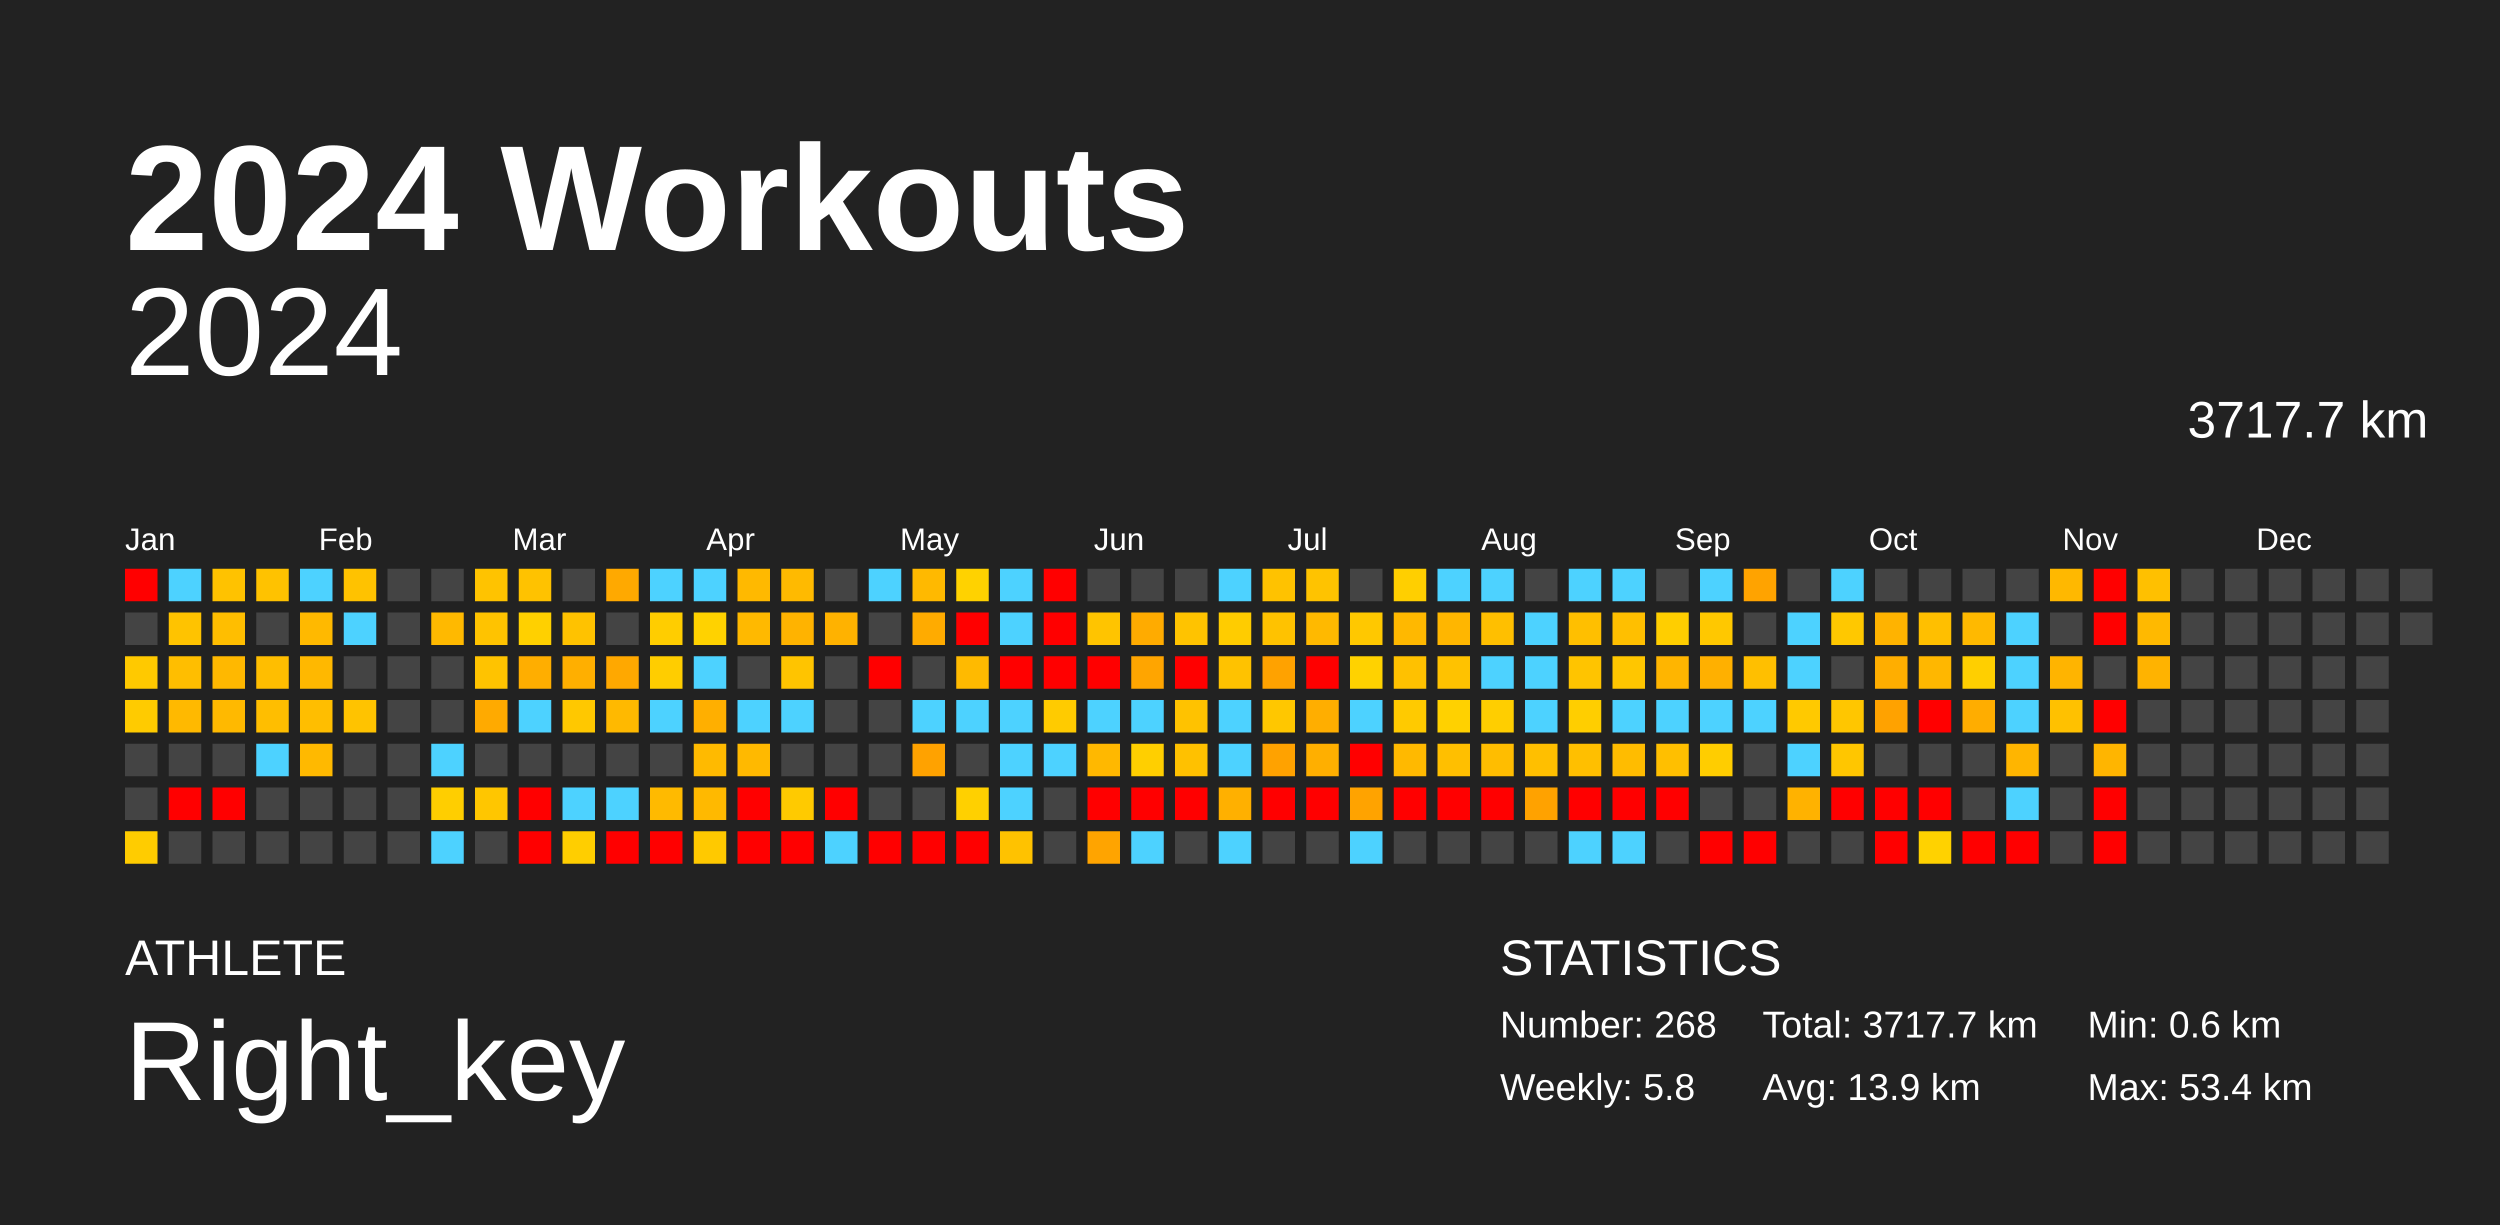
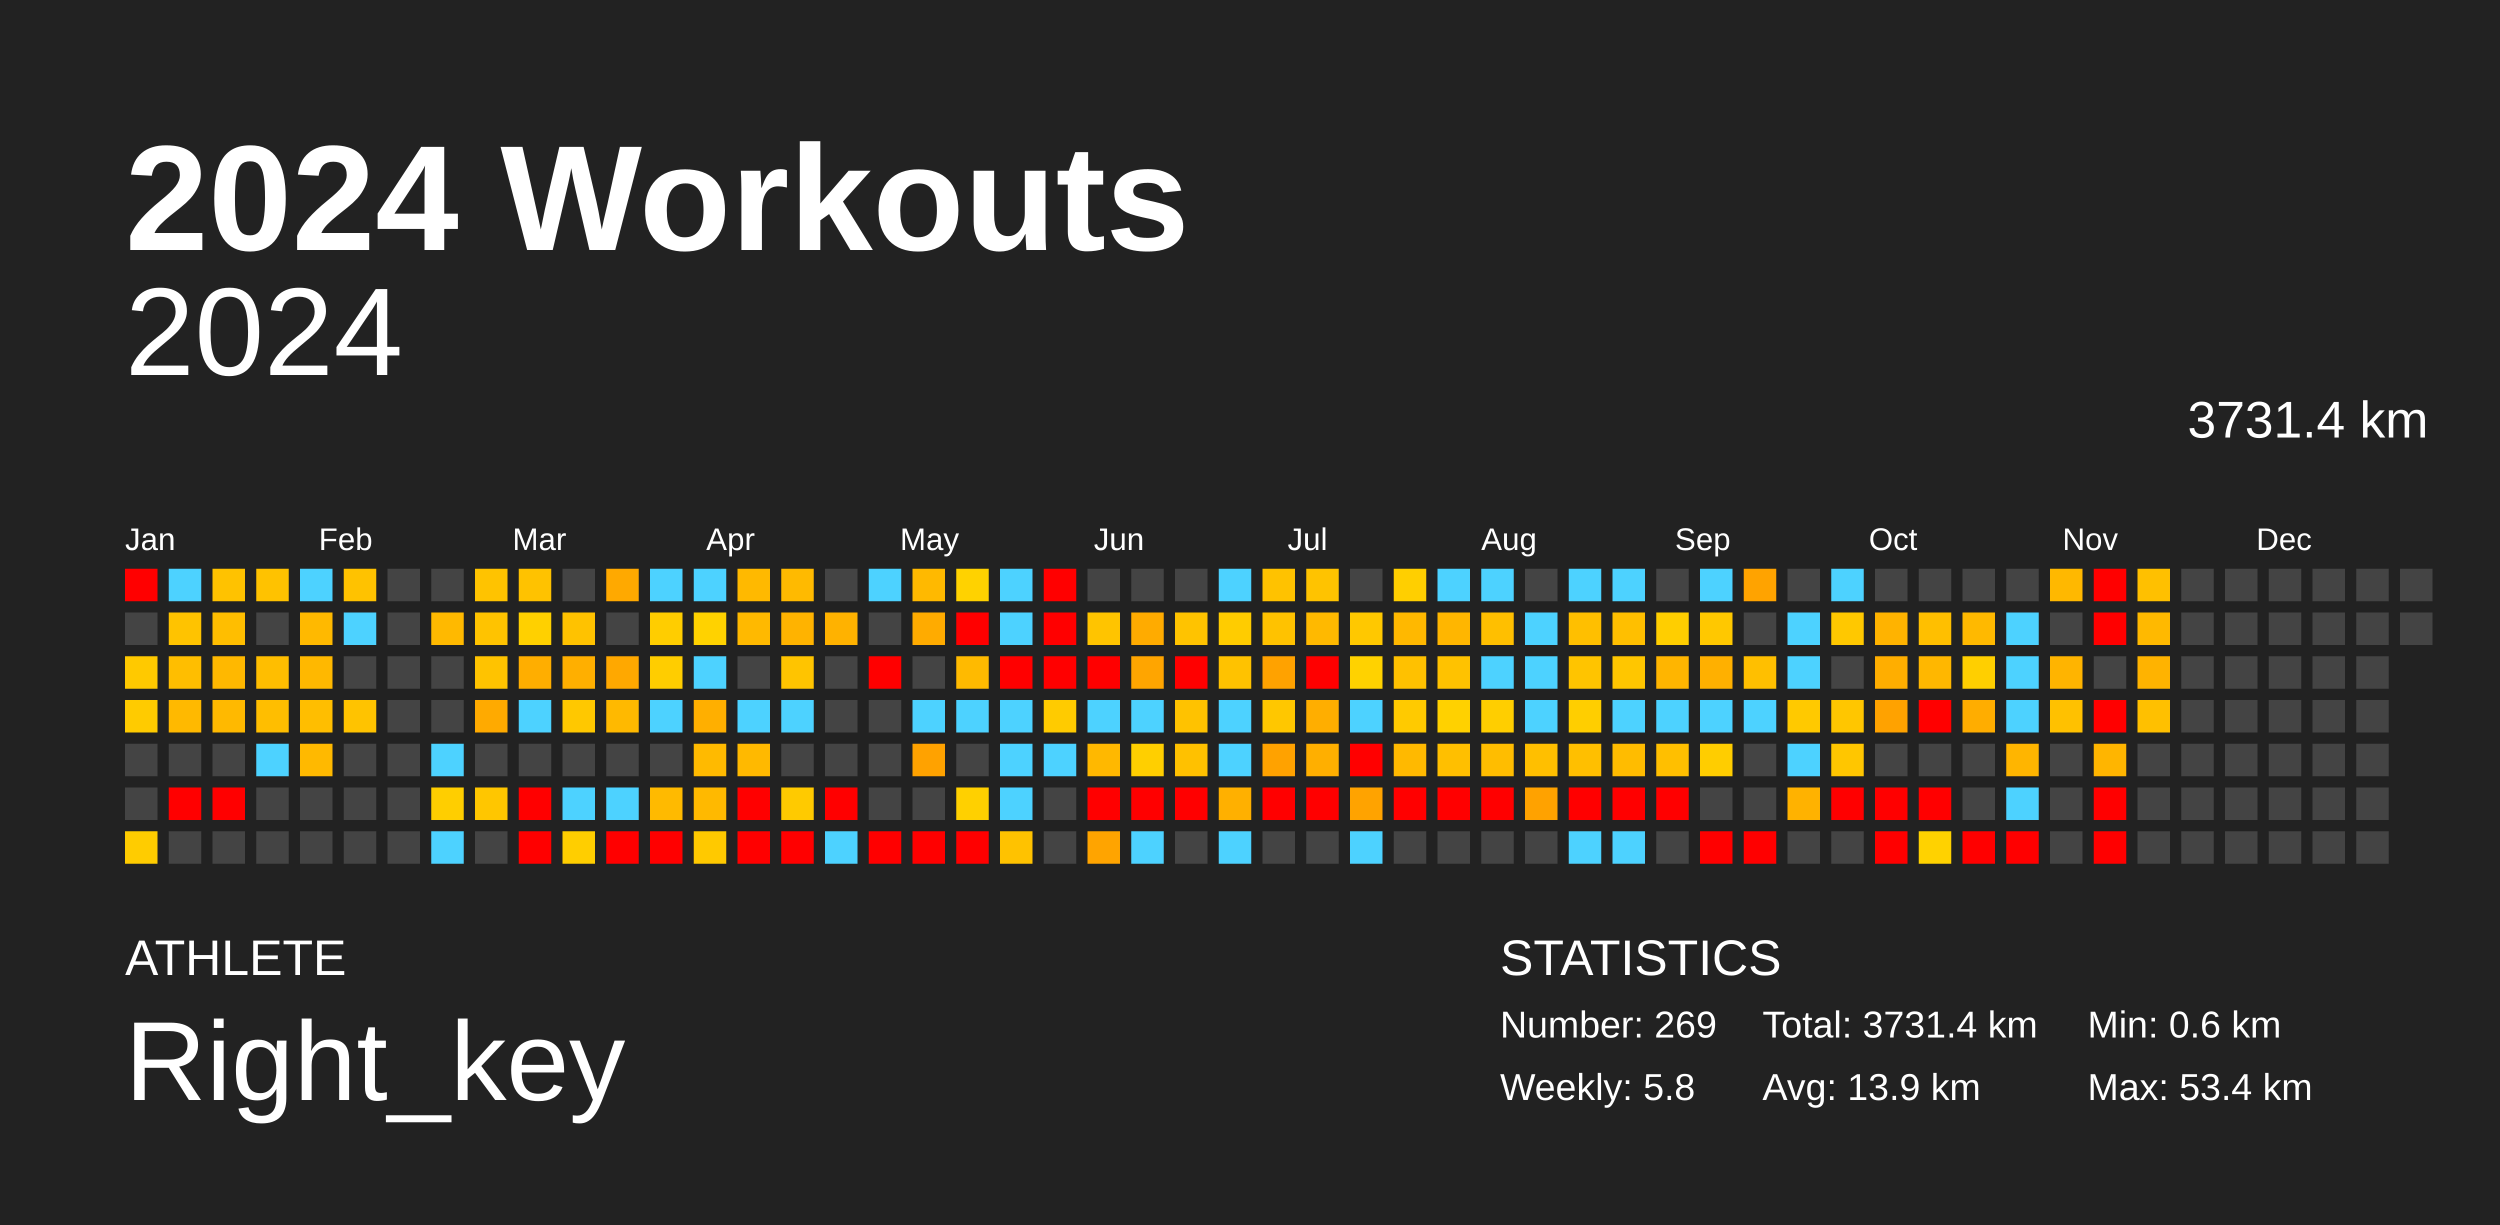
<svg xmlns="http://www.w3.org/2000/svg" baseProfile="full" height="98mm" version="1.1" viewBox="0,0,200,98" width="200mm">
  <defs />
  <rect fill="#222222" height="98" width="200" x="0" y="0" />
  <text fill="#FFFFFF" style="font-size:12px; font-family:Arial; font-weight:bold;" x="10" y="20">2024 Workouts</text>
  <text fill="#FFFFFF" style="font-size:4px; font-family:Arial" x="10" y="78">ATHLETE</text>
  <text fill="#FFFFFF" style="font-size:9px; font-family:Arial" x="10" y="88">Right_key</text>
  <text fill="#FFFFFF" style="font-size:4px; font-family:Arial" x="120" y="78">STATISTICS</text>
-   <text fill="#FFFFFF" style="font-size:3px; font-family:Arial" x="120" y="83">Number: 268</text>
+   <text fill="#FFFFFF" style="font-size:3px; font-family:Arial" x="120" y="83">Number: 269</text>
  <text fill="#FFFFFF" style="font-size:3px; font-family:Arial" x="120" y="88">Weekly: 5.8</text>
-   <text fill="#FFFFFF" style="font-size:3px; font-family:Arial" x="141" y="83">Total: 3717.7 km</text>
+   <text fill="#FFFFFF" style="font-size:3px; font-family:Arial" x="141" y="83">Total: 3731.4 km</text>
  <text fill="#FFFFFF" style="font-size:3px; font-family:Arial" x="141" y="88">Avg: 13.9 km</text>
  <text fill="#FFFFFF" style="font-size:3px; font-family:Arial" x="167" y="83">Min: 0.6 km</text>
  <text fill="#FFFFFF" style="font-size:3px; font-family:Arial" x="167" y="88">Max: 53.4 km</text>
  <text alignment-baseline="hanging" fill="#FFFFFF" style="font-size:10.0px; font-family:Arial;" x="10" y="30">2024</text>
-   <text alignment-baseline="hanging" fill="#FFFFFF" style="font-size:4.125px; font-family:Arial;" x="175" y="35">3717.7 km</text>
+   <text alignment-baseline="hanging" fill="#FFFFFF" style="font-size:4.125px; font-family:Arial;" x="175" y="35">3731.4 km</text>
  <text fill="#FFFFFF" style="font-size:2.5px; font-family:Arial" x="10.0" y="44">Jan</text>
  <text fill="#FFFFFF" style="font-size:2.5px; font-family:Arial" x="25.5" y="44">Feb</text>
  <text fill="#FFFFFF" style="font-size:2.5px; font-family:Arial" x="41.0" y="44">Mar</text>
  <text fill="#FFFFFF" style="font-size:2.5px; font-family:Arial" x="56.5" y="44">Apr</text>
  <text fill="#FFFFFF" style="font-size:2.5px; font-family:Arial" x="72.0" y="44">May</text>
  <text fill="#FFFFFF" style="font-size:2.5px; font-family:Arial" x="87.5" y="44">Jun</text>
  <text fill="#FFFFFF" style="font-size:2.5px; font-family:Arial" x="103.0" y="44">Jul</text>
  <text fill="#FFFFFF" style="font-size:2.5px; font-family:Arial" x="118.5" y="44">Aug</text>
  <text fill="#FFFFFF" style="font-size:2.5px; font-family:Arial" x="134.0" y="44">Sep</text>
  <text fill="#FFFFFF" style="font-size:2.5px; font-family:Arial" x="149.5" y="44">Oct</text>
  <text fill="#FFFFFF" style="font-size:2.5px; font-family:Arial" x="165.0" y="44">Nov</text>
  <text fill="#FFFFFF" style="font-size:2.5px; font-family:Arial" x="180.5" y="44">Dec</text>
  <rect fill="red" height="2.6" width="2.6" x="10.0" y="45.5" />
  <rect fill="#444444" height="2.6" width="2.6" x="10.0" y="49.0" />
  <rect fill="#ffc900" height="2.6" width="2.6" x="10.0" y="52.5" />
  <rect fill="#ffcb00" height="2.6" width="2.6" x="10.0" y="56.0" />
  <rect fill="#444444" height="2.6" width="2.6" x="10.0" y="59.5" />
  <rect fill="#444444" height="2.6" width="2.6" x="10.0" y="63.0" />
  <rect fill="#ffcc00" height="2.6" width="2.6" x="10.0" y="66.5" />
  <rect fill="#4dd2ff" height="2.6" width="2.6" x="13.5" y="45.5" />
  <rect fill="#ffc300" height="2.6" width="2.6" x="13.5" y="49.0" />
  <rect fill="#ffbe00" height="2.6" width="2.6" x="13.5" y="52.5" />
  <rect fill="#ffb900" height="2.6" width="2.6" x="13.5" y="56.0" />
  <rect fill="#444444" height="2.6" width="2.6" x="13.5" y="59.5" />
  <rect fill="red" height="2.6" width="2.6" x="13.5" y="63.0" />
  <rect fill="#444444" height="2.6" width="2.6" x="13.5" y="66.5" />
  <rect fill="#ffc200" height="2.6" width="2.6" x="17.0" y="45.5" />
  <rect fill="#ffbe00" height="2.6" width="2.6" x="17.0" y="49.0" />
  <rect fill="#ffb800" height="2.6" width="2.6" x="17.0" y="52.5" />
  <rect fill="#ffb900" height="2.6" width="2.6" x="17.0" y="56.0" />
  <rect fill="#444444" height="2.6" width="2.6" x="17.0" y="59.5" />
  <rect fill="red" height="2.6" width="2.6" x="17.0" y="63.0" />
  <rect fill="#444444" height="2.6" width="2.6" x="17.0" y="66.5" />
  <rect fill="#ffc200" height="2.6" width="2.6" x="20.5" y="45.5" />
  <rect fill="#444444" height="2.6" width="2.6" x="20.5" y="49.0" />
  <rect fill="#ffbe00" height="2.6" width="2.6" x="20.5" y="52.5" />
  <rect fill="#ffbe00" height="2.6" width="2.6" x="20.5" y="56.0" />
  <rect fill="#4dd2ff" height="2.6" width="2.6" x="20.5" y="59.5" />
  <rect fill="#444444" height="2.6" width="2.6" x="20.5" y="63.0" />
  <rect fill="#444444" height="2.6" width="2.6" x="20.5" y="66.5" />
  <rect fill="#4dd2ff" height="2.6" width="2.6" x="24.0" y="45.5" />
  <rect fill="#ffb900" height="2.6" width="2.6" x="24.0" y="49.0" />
  <rect fill="#ffb800" height="2.6" width="2.6" x="24.0" y="52.5" />
  <rect fill="#ffbe00" height="2.6" width="2.6" x="24.0" y="56.0" />
  <rect fill="#ffb900" height="2.6" width="2.6" x="24.0" y="59.5" />
  <rect fill="#444444" height="2.6" width="2.6" x="24.0" y="63.0" />
  <rect fill="#444444" height="2.6" width="2.6" x="24.0" y="66.5" />
  <rect fill="#ffc200" height="2.6" width="2.6" x="27.5" y="45.5" />
  <rect fill="#4dd2ff" height="2.6" width="2.6" x="27.5" y="49.0" />
  <rect fill="#444444" height="2.6" width="2.6" x="27.5" y="52.5" />
  <rect fill="#ffc300" height="2.6" width="2.6" x="27.5" y="56.0" />
  <rect fill="#444444" height="2.6" width="2.6" x="27.5" y="59.5" />
  <rect fill="#444444" height="2.6" width="2.6" x="27.5" y="63.0" />
  <rect fill="#444444" height="2.6" width="2.6" x="27.5" y="66.5" />
  <rect fill="#444444" height="2.6" width="2.6" x="31.0" y="45.5" />
  <rect fill="#444444" height="2.6" width="2.6" x="31.0" y="49.0" />
  <rect fill="#444444" height="2.6" width="2.6" x="31.0" y="52.5" />
  <rect fill="#444444" height="2.6" width="2.6" x="31.0" y="56.0" />
  <rect fill="#444444" height="2.6" width="2.6" x="31.0" y="59.5" />
  <rect fill="#444444" height="2.6" width="2.6" x="31.0" y="63.0" />
  <rect fill="#444444" height="2.6" width="2.6" x="31.0" y="66.5" />
  <rect fill="#444444" height="2.6" width="2.6" x="34.5" y="45.5" />
  <rect fill="#ffb900" height="2.6" width="2.6" x="34.5" y="49.0" />
  <rect fill="#444444" height="2.6" width="2.6" x="34.5" y="52.5" />
  <rect fill="#444444" height="2.6" width="2.6" x="34.5" y="56.0" />
  <rect fill="#4dd2ff" height="2.6" width="2.6" x="34.5" y="59.5" />
  <rect fill="#ffce00" height="2.6" width="2.6" x="34.5" y="63.0" />
  <rect fill="#4dd2ff" height="2.6" width="2.6" x="34.5" y="66.5" />
  <rect fill="#ffc300" height="2.6" width="2.6" x="38.0" y="45.5" />
  <rect fill="#ffc300" height="2.6" width="2.6" x="38.0" y="49.0" />
  <rect fill="#ffc300" height="2.6" width="2.6" x="38.0" y="52.5" />
  <rect fill="#ffaa00" height="2.6" width="2.6" x="38.0" y="56.0" />
  <rect fill="#444444" height="2.6" width="2.6" x="38.0" y="59.5" />
  <rect fill="#ffc600" height="2.6" width="2.6" x="38.0" y="63.0" />
  <rect fill="#444444" height="2.6" width="2.6" x="38.0" y="66.5" />
  <rect fill="#ffc200" height="2.6" width="2.6" x="41.5" y="45.5" />
  <rect fill="#ffd000" height="2.6" width="2.6" x="41.5" y="49.0" />
  <rect fill="#ffae00" height="2.6" width="2.6" x="41.5" y="52.5" />
  <rect fill="#4dd2ff" height="2.6" width="2.6" x="41.5" y="56.0" />
  <rect fill="#444444" height="2.6" width="2.6" x="41.5" y="59.5" />
  <rect fill="red" height="2.6" width="2.6" x="41.5" y="63.0" />
  <rect fill="red" height="2.6" width="2.6" x="41.5" y="66.5" />
  <rect fill="#444444" height="2.6" width="2.6" x="45.0" y="45.5" />
  <rect fill="#ffc200" height="2.6" width="2.6" x="45.0" y="49.0" />
  <rect fill="#ffaf00" height="2.6" width="2.6" x="45.0" y="52.5" />
  <rect fill="#ffc800" height="2.6" width="2.6" x="45.0" y="56.0" />
  <rect fill="#444444" height="2.6" width="2.6" x="45.0" y="59.5" />
  <rect fill="#4dd2ff" height="2.6" width="2.6" x="45.0" y="63.0" />
  <rect fill="#ffce00" height="2.6" width="2.6" x="45.0" y="66.5" />
  <rect fill="#ffa900" height="2.6" width="2.6" x="48.5" y="45.5" />
  <rect fill="#444444" height="2.6" width="2.6" x="48.5" y="49.0" />
  <rect fill="#ffa800" height="2.6" width="2.6" x="48.5" y="52.5" />
  <rect fill="#ffb900" height="2.6" width="2.6" x="48.5" y="56.0" />
  <rect fill="#444444" height="2.6" width="2.6" x="48.5" y="59.5" />
  <rect fill="#4dd2ff" height="2.6" width="2.6" x="48.5" y="63.0" />
  <rect fill="red" height="2.6" width="2.6" x="48.5" y="66.5" />
  <rect fill="#4dd2ff" height="2.6" width="2.6" x="52.0" y="45.5" />
  <rect fill="#ffcd00" height="2.6" width="2.6" x="52.0" y="49.0" />
  <rect fill="#ffcd00" height="2.6" width="2.6" x="52.0" y="52.5" />
  <rect fill="#4dd2ff" height="2.6" width="2.6" x="52.0" y="56.0" />
  <rect fill="#444444" height="2.6" width="2.6" x="52.0" y="59.5" />
  <rect fill="#ffba00" height="2.6" width="2.6" x="52.0" y="63.0" />
  <rect fill="red" height="2.6" width="2.6" x="52.0" y="66.5" />
  <rect fill="#4dd2ff" height="2.6" width="2.6" x="55.5" y="45.5" />
  <rect fill="#ffd200" height="2.6" width="2.6" x="55.5" y="49.0" />
  <rect fill="#4dd2ff" height="2.6" width="2.6" x="55.5" y="52.5" />
  <rect fill="#ffaf00" height="2.6" width="2.6" x="55.5" y="56.0" />
  <rect fill="#ffba00" height="2.6" width="2.6" x="55.5" y="59.5" />
  <rect fill="#ffb900" height="2.6" width="2.6" x="55.5" y="63.0" />
  <rect fill="#ffc900" height="2.6" width="2.6" x="55.5" y="66.5" />
  <rect fill="#ffb900" height="2.6" width="2.6" x="59.0" y="45.5" />
  <rect fill="#ffb900" height="2.6" width="2.6" x="59.0" y="49.0" />
  <rect fill="#444444" height="2.6" width="2.6" x="59.0" y="52.5" />
  <rect fill="#4dd2ff" height="2.6" width="2.6" x="59.0" y="56.0" />
  <rect fill="#ffb900" height="2.6" width="2.6" x="59.0" y="59.5" />
  <rect fill="red" height="2.6" width="2.6" x="59.0" y="63.0" />
  <rect fill="red" height="2.6" width="2.6" x="59.0" y="66.5" />
  <rect fill="#ffba00" height="2.6" width="2.6" x="62.5" y="45.5" />
  <rect fill="#ffb300" height="2.6" width="2.6" x="62.5" y="49.0" />
  <rect fill="#ffc400" height="2.6" width="2.6" x="62.5" y="52.5" />
  <rect fill="#4dd2ff" height="2.6" width="2.6" x="62.5" y="56.0" />
  <rect fill="#444444" height="2.6" width="2.6" x="62.5" y="59.5" />
  <rect fill="#ffca00" height="2.6" width="2.6" x="62.5" y="63.0" />
  <rect fill="red" height="2.6" width="2.6" x="62.5" y="66.5" />
  <rect fill="#444444" height="2.6" width="2.6" x="66.0" y="45.5" />
  <rect fill="#ffb200" height="2.6" width="2.6" x="66.0" y="49.0" />
  <rect fill="#444444" height="2.6" width="2.6" x="66.0" y="52.5" />
  <rect fill="#444444" height="2.6" width="2.6" x="66.0" y="56.0" />
  <rect fill="#444444" height="2.6" width="2.6" x="66.0" y="59.5" />
  <rect fill="red" height="2.6" width="2.6" x="66.0" y="63.0" />
  <rect fill="#4dd2ff" height="2.6" width="2.6" x="66.0" y="66.5" />
  <rect fill="#4dd2ff" height="2.6" width="2.6" x="69.5" y="45.5" />
  <rect fill="#444444" height="2.6" width="2.6" x="69.5" y="49.0" />
  <rect fill="red" height="2.6" width="2.6" x="69.5" y="52.5" />
  <rect fill="#444444" height="2.6" width="2.6" x="69.5" y="56.0" />
  <rect fill="#444444" height="2.6" width="2.6" x="69.5" y="59.5" />
  <rect fill="#444444" height="2.6" width="2.6" x="69.5" y="63.0" />
  <rect fill="red" height="2.6" width="2.6" x="69.5" y="66.5" />
  <rect fill="#ffb900" height="2.6" width="2.6" x="73.0" y="45.5" />
  <rect fill="#ffab00" height="2.6" width="2.6" x="73.0" y="49.0" />
  <rect fill="#444444" height="2.6" width="2.6" x="73.0" y="52.5" />
  <rect fill="#4dd2ff" height="2.6" width="2.6" x="73.0" y="56.0" />
  <rect fill="#ffa200" height="2.6" width="2.6" x="73.0" y="59.5" />
  <rect fill="#444444" height="2.6" width="2.6" x="73.0" y="63.0" />
  <rect fill="red" height="2.6" width="2.6" x="73.0" y="66.5" />
  <rect fill="#ffd200" height="2.6" width="2.6" x="76.5" y="45.5" />
  <rect fill="red" height="2.6" width="2.6" x="76.5" y="49.0" />
  <rect fill="#ffba00" height="2.6" width="2.6" x="76.5" y="52.5" />
  <rect fill="#4dd2ff" height="2.6" width="2.6" x="76.5" y="56.0" />
  <rect fill="#444444" height="2.6" width="2.6" x="76.5" y="59.5" />
  <rect fill="#ffd000" height="2.6" width="2.6" x="76.5" y="63.0" />
  <rect fill="red" height="2.6" width="2.6" x="76.5" y="66.5" />
  <rect fill="#4dd2ff" height="2.6" width="2.6" x="80.0" y="45.5" />
  <rect fill="#4dd2ff" height="2.6" width="2.6" x="80.0" y="49.0" />
  <rect fill="red" height="2.6" width="2.6" x="80.0" y="52.5" />
  <rect fill="#4dd2ff" height="2.6" width="2.6" x="80.0" y="56.0" />
  <rect fill="#4dd2ff" height="2.6" width="2.6" x="80.0" y="59.5" />
  <rect fill="#4dd2ff" height="2.6" width="2.6" x="80.0" y="63.0" />
  <rect fill="#ffc200" height="2.6" width="2.6" x="80.0" y="66.5" />
  <rect fill="red" height="2.6" width="2.6" x="83.5" y="45.5" />
  <rect fill="red" height="2.6" width="2.6" x="83.5" y="49.0" />
  <rect fill="red" height="2.6" width="2.6" x="83.5" y="52.5" />
  <rect fill="#ffcb00" height="2.6" width="2.6" x="83.5" y="56.0" />
  <rect fill="#4dd2ff" height="2.6" width="2.6" x="83.5" y="59.5" />
  <rect fill="#444444" height="2.6" width="2.6" x="83.5" y="63.0" />
  <rect fill="#444444" height="2.6" width="2.6" x="83.5" y="66.5" />
  <rect fill="#444444" height="2.6" width="2.6" x="87.0" y="45.5" />
  <rect fill="#ffc400" height="2.6" width="2.6" x="87.0" y="49.0" />
  <rect fill="red" height="2.6" width="2.6" x="87.0" y="52.5" />
  <rect fill="#4dd2ff" height="2.6" width="2.6" x="87.0" y="56.0" />
  <rect fill="#ffb800" height="2.6" width="2.6" x="87.0" y="59.5" />
  <rect fill="red" height="2.6" width="2.6" x="87.0" y="63.0" />
  <rect fill="#ffa400" height="2.6" width="2.6" x="87.0" y="66.5" />
  <rect fill="#444444" height="2.6" width="2.6" x="90.5" y="45.5" />
  <rect fill="#ffab00" height="2.6" width="2.6" x="90.5" y="49.0" />
  <rect fill="#ffa500" height="2.6" width="2.6" x="90.5" y="52.5" />
  <rect fill="#4dd2ff" height="2.6" width="2.6" x="90.5" y="56.0" />
  <rect fill="#ffcf00" height="2.6" width="2.6" x="90.5" y="59.5" />
  <rect fill="red" height="2.6" width="2.6" x="90.5" y="63.0" />
  <rect fill="#4dd2ff" height="2.6" width="2.6" x="90.5" y="66.5" />
  <rect fill="#444444" height="2.6" width="2.6" x="94.0" y="45.5" />
  <rect fill="#ffc300" height="2.6" width="2.6" x="94.0" y="49.0" />
  <rect fill="red" height="2.6" width="2.6" x="94.0" y="52.5" />
  <rect fill="#ffc200" height="2.6" width="2.6" x="94.0" y="56.0" />
  <rect fill="#ffc100" height="2.6" width="2.6" x="94.0" y="59.5" />
  <rect fill="red" height="2.6" width="2.6" x="94.0" y="63.0" />
  <rect fill="#444444" height="2.6" width="2.6" x="94.0" y="66.5" />
  <rect fill="#4dd2ff" height="2.6" width="2.6" x="97.5" y="45.5" />
  <rect fill="#ffcc00" height="2.6" width="2.6" x="97.5" y="49.0" />
  <rect fill="#ffc200" height="2.6" width="2.6" x="97.5" y="52.5" />
  <rect fill="#4dd2ff" height="2.6" width="2.6" x="97.5" y="56.0" />
  <rect fill="#4dd2ff" height="2.6" width="2.6" x="97.5" y="59.5" />
  <rect fill="#ffb000" height="2.6" width="2.6" x="97.5" y="63.0" />
  <rect fill="#4dd2ff" height="2.6" width="2.6" x="97.5" y="66.5" />
  <rect fill="#ffc200" height="2.6" width="2.6" x="101.0" y="45.5" />
  <rect fill="#ffc200" height="2.6" width="2.6" x="101.0" y="49.0" />
  <rect fill="#ffa200" height="2.6" width="2.6" x="101.0" y="52.5" />
  <rect fill="#ffc700" height="2.6" width="2.6" x="101.0" y="56.0" />
  <rect fill="#ffa200" height="2.6" width="2.6" x="101.0" y="59.5" />
  <rect fill="red" height="2.6" width="2.6" x="101.0" y="63.0" />
  <rect fill="#444444" height="2.6" width="2.6" x="101.0" y="66.5" />
  <rect fill="#ffc300" height="2.6" width="2.6" x="104.5" y="45.5" />
  <rect fill="#ffb900" height="2.6" width="2.6" x="104.5" y="49.0" />
  <rect fill="red" height="2.6" width="2.6" x="104.5" y="52.5" />
  <rect fill="#ffae00" height="2.6" width="2.6" x="104.5" y="56.0" />
  <rect fill="#ffaf00" height="2.6" width="2.6" x="104.5" y="59.5" />
  <rect fill="red" height="2.6" width="2.6" x="104.5" y="63.0" />
  <rect fill="#444444" height="2.6" width="2.6" x="104.5" y="66.5" />
  <rect fill="#444444" height="2.6" width="2.6" x="108.0" y="45.5" />
  <rect fill="#ffc800" height="2.6" width="2.6" x="108.0" y="49.0" />
  <rect fill="#ffd200" height="2.6" width="2.6" x="108.0" y="52.5" />
  <rect fill="#4dd2ff" height="2.6" width="2.6" x="108.0" y="56.0" />
  <rect fill="red" height="2.6" width="2.6" x="108.0" y="59.5" />
  <rect fill="#ffa300" height="2.6" width="2.6" x="108.0" y="63.0" />
  <rect fill="#4dd2ff" height="2.6" width="2.6" x="108.0" y="66.5" />
  <rect fill="#ffcf00" height="2.6" width="2.6" x="111.5" y="45.5" />
  <rect fill="#ffb800" height="2.6" width="2.6" x="111.5" y="49.0" />
  <rect fill="#ffc100" height="2.6" width="2.6" x="111.5" y="52.5" />
  <rect fill="#ffca00" height="2.6" width="2.6" x="111.5" y="56.0" />
  <rect fill="#ffb900" height="2.6" width="2.6" x="111.5" y="59.5" />
  <rect fill="red" height="2.6" width="2.6" x="111.5" y="63.0" />
  <rect fill="#444444" height="2.6" width="2.6" x="111.5" y="66.5" />
  <rect fill="#4dd2ff" height="2.6" width="2.6" x="115.0" y="45.5" />
  <rect fill="#ffb600" height="2.6" width="2.6" x="115.0" y="49.0" />
  <rect fill="#ffc200" height="2.6" width="2.6" x="115.0" y="52.5" />
  <rect fill="#ffd100" height="2.6" width="2.6" x="115.0" y="56.0" />
  <rect fill="#ffbf00" height="2.6" width="2.6" x="115.0" y="59.5" />
  <rect fill="red" height="2.6" width="2.6" x="115.0" y="63.0" />
  <rect fill="#444444" height="2.6" width="2.6" x="115.0" y="66.5" />
  <rect fill="#4dd2ff" height="2.6" width="2.6" x="118.5" y="45.5" />
  <rect fill="#ffbf00" height="2.6" width="2.6" x="118.5" y="49.0" />
  <rect fill="#4dd2ff" height="2.6" width="2.6" x="118.5" y="52.5" />
  <rect fill="#ffce00" height="2.6" width="2.6" x="118.5" y="56.0" />
  <rect fill="#ffbd00" height="2.6" width="2.6" x="118.5" y="59.5" />
  <rect fill="red" height="2.6" width="2.6" x="118.5" y="63.0" />
  <rect fill="#444444" height="2.6" width="2.6" x="118.5" y="66.5" />
  <rect fill="#444444" height="2.6" width="2.6" x="122.0" y="45.5" />
  <rect fill="#4dd2ff" height="2.6" width="2.6" x="122.0" y="49.0" />
  <rect fill="#4dd2ff" height="2.6" width="2.6" x="122.0" y="52.5" />
  <rect fill="#4dd2ff" height="2.6" width="2.6" x="122.0" y="56.0" />
  <rect fill="#ffbf00" height="2.6" width="2.6" x="122.0" y="59.5" />
  <rect fill="#ffa200" height="2.6" width="2.6" x="122.0" y="63.0" />
  <rect fill="#444444" height="2.6" width="2.6" x="122.0" y="66.5" />
  <rect fill="#4dd2ff" height="2.6" width="2.6" x="125.5" y="45.5" />
  <rect fill="#ffbf00" height="2.6" width="2.6" x="125.5" y="49.0" />
  <rect fill="#ffc400" height="2.6" width="2.6" x="125.5" y="52.5" />
  <rect fill="#ffce00" height="2.6" width="2.6" x="125.5" y="56.0" />
  <rect fill="#ffbf00" height="2.6" width="2.6" x="125.5" y="59.5" />
  <rect fill="red" height="2.6" width="2.6" x="125.5" y="63.0" />
  <rect fill="#4dd2ff" height="2.6" width="2.6" x="125.5" y="66.5" />
  <rect fill="#4dd2ff" height="2.6" width="2.6" x="129.0" y="45.5" />
  <rect fill="#ffbf00" height="2.6" width="2.6" x="129.0" y="49.0" />
  <rect fill="#ffc600" height="2.6" width="2.6" x="129.0" y="52.5" />
  <rect fill="#4dd2ff" height="2.6" width="2.6" x="129.0" y="56.0" />
  <rect fill="#ffbc00" height="2.6" width="2.6" x="129.0" y="59.5" />
  <rect fill="red" height="2.6" width="2.6" x="129.0" y="63.0" />
  <rect fill="#4dd2ff" height="2.6" width="2.6" x="129.0" y="66.5" />
  <rect fill="#444444" height="2.6" width="2.6" x="132.5" y="45.5" />
  <rect fill="#ffce00" height="2.6" width="2.6" x="132.5" y="49.0" />
  <rect fill="#ffb500" height="2.6" width="2.6" x="132.5" y="52.5" />
  <rect fill="#4dd2ff" height="2.6" width="2.6" x="132.5" y="56.0" />
  <rect fill="#ffbf00" height="2.6" width="2.6" x="132.5" y="59.5" />
  <rect fill="red" height="2.6" width="2.6" x="132.5" y="63.0" />
  <rect fill="#444444" height="2.6" width="2.6" x="132.5" y="66.5" />
  <rect fill="#4dd2ff" height="2.6" width="2.6" x="136.0" y="45.5" />
  <rect fill="#ffc800" height="2.6" width="2.6" x="136.0" y="49.0" />
  <rect fill="#ffb000" height="2.6" width="2.6" x="136.0" y="52.5" />
  <rect fill="#4dd2ff" height="2.6" width="2.6" x="136.0" y="56.0" />
  <rect fill="#ffcd00" height="2.6" width="2.6" x="136.0" y="59.5" />
  <rect fill="#444444" height="2.6" width="2.6" x="136.0" y="63.0" />
  <rect fill="red" height="2.6" width="2.6" x="136.0" y="66.5" />
  <rect fill="#ffa300" height="2.6" width="2.6" x="139.5" y="45.5" />
  <rect fill="#444444" height="2.6" width="2.6" x="139.5" y="49.0" />
  <rect fill="#ffbf00" height="2.6" width="2.6" x="139.5" y="52.5" />
  <rect fill="#4dd2ff" height="2.6" width="2.6" x="139.5" y="56.0" />
  <rect fill="#444444" height="2.6" width="2.6" x="139.5" y="59.5" />
  <rect fill="#444444" height="2.6" width="2.6" x="139.5" y="63.0" />
  <rect fill="red" height="2.6" width="2.6" x="139.5" y="66.5" />
  <rect fill="#444444" height="2.6" width="2.6" x="143.0" y="45.5" />
  <rect fill="#4dd2ff" height="2.6" width="2.6" x="143.0" y="49.0" />
  <rect fill="#4dd2ff" height="2.6" width="2.6" x="143.0" y="52.5" />
  <rect fill="#ffc900" height="2.6" width="2.6" x="143.0" y="56.0" />
  <rect fill="#4dd2ff" height="2.6" width="2.6" x="143.0" y="59.5" />
  <rect fill="#ffb200" height="2.6" width="2.6" x="143.0" y="63.0" />
  <rect fill="#444444" height="2.6" width="2.6" x="143.0" y="66.5" />
  <rect fill="#4dd2ff" height="2.6" width="2.6" x="146.5" y="45.5" />
  <rect fill="#ffc800" height="2.6" width="2.6" x="146.5" y="49.0" />
  <rect fill="#444444" height="2.6" width="2.6" x="146.5" y="52.5" />
  <rect fill="#ffc600" height="2.6" width="2.6" x="146.5" y="56.0" />
  <rect fill="#ffc600" height="2.6" width="2.6" x="146.5" y="59.5" />
  <rect fill="red" height="2.6" width="2.6" x="146.5" y="63.0" />
  <rect fill="#444444" height="2.6" width="2.6" x="146.5" y="66.5" />
  <rect fill="#444444" height="2.6" width="2.6" x="150.0" y="45.5" />
  <rect fill="#ffb300" height="2.6" width="2.6" x="150.0" y="49.0" />
  <rect fill="#ffae00" height="2.6" width="2.6" x="150.0" y="52.5" />
  <rect fill="#ffa200" height="2.6" width="2.6" x="150.0" y="56.0" />
  <rect fill="#444444" height="2.6" width="2.6" x="150.0" y="59.5" />
  <rect fill="red" height="2.6" width="2.6" x="150.0" y="63.0" />
  <rect fill="red" height="2.6" width="2.6" x="150.0" y="66.5" />
  <rect fill="#444444" height="2.6" width="2.6" x="153.5" y="45.5" />
  <rect fill="#ffbf00" height="2.6" width="2.6" x="153.5" y="49.0" />
  <rect fill="#ffb700" height="2.6" width="2.6" x="153.5" y="52.5" />
  <rect fill="red" height="2.6" width="2.6" x="153.5" y="56.0" />
  <rect fill="#444444" height="2.6" width="2.6" x="153.5" y="59.5" />
  <rect fill="red" height="2.6" width="2.6" x="153.5" y="63.0" />
  <rect fill="#ffd200" height="2.6" width="2.6" x="153.5" y="66.5" />
  <rect fill="#444444" height="2.6" width="2.6" x="157.0" y="45.5" />
  <rect fill="#ffb900" height="2.6" width="2.6" x="157.0" y="49.0" />
  <rect fill="#ffcf00" height="2.6" width="2.6" x="157.0" y="52.5" />
  <rect fill="#ffad00" height="2.6" width="2.6" x="157.0" y="56.0" />
  <rect fill="#444444" height="2.6" width="2.6" x="157.0" y="59.5" />
  <rect fill="#444444" height="2.6" width="2.6" x="157.0" y="63.0" />
  <rect fill="red" height="2.6" width="2.6" x="157.0" y="66.5" />
  <rect fill="#444444" height="2.6" width="2.6" x="160.5" y="45.5" />
  <rect fill="#4dd2ff" height="2.6" width="2.6" x="160.5" y="49.0" />
  <rect fill="#4dd2ff" height="2.6" width="2.6" x="160.5" y="52.5" />
  <rect fill="#4dd2ff" height="2.6" width="2.6" x="160.5" y="56.0" />
  <rect fill="#ffb500" height="2.6" width="2.6" x="160.5" y="59.5" />
  <rect fill="#4dd2ff" height="2.6" width="2.6" x="160.5" y="63.0" />
  <rect fill="red" height="2.6" width="2.6" x="160.5" y="66.5" />
  <rect fill="#ffb800" height="2.6" width="2.6" x="164.0" y="45.5" />
  <rect fill="#444444" height="2.6" width="2.6" x="164.0" y="49.0" />
  <rect fill="#ffb400" height="2.6" width="2.6" x="164.0" y="52.5" />
  <rect fill="#ffc100" height="2.6" width="2.6" x="164.0" y="56.0" />
  <rect fill="#444444" height="2.6" width="2.6" x="164.0" y="59.5" />
  <rect fill="#444444" height="2.6" width="2.6" x="164.0" y="63.0" />
  <rect fill="#444444" height="2.6" width="2.6" x="164.0" y="66.5" />
  <rect fill="red" height="2.6" width="2.6" x="167.5" y="45.5" />
  <rect fill="red" height="2.6" width="2.6" x="167.5" y="49.0" />
  <rect fill="#444444" height="2.6" width="2.6" x="167.5" y="52.5" />
  <rect fill="red" height="2.6" width="2.6" x="167.5" y="56.0" />
  <rect fill="#ffb500" height="2.6" width="2.6" x="167.5" y="59.5" />
  <rect fill="red" height="2.6" width="2.6" x="167.5" y="63.0" />
  <rect fill="red" height="2.6" width="2.6" x="167.5" y="66.5" />
  <rect fill="#ffc000" height="2.6" width="2.6" x="171.0" y="45.5" />
  <rect fill="#ffb900" height="2.6" width="2.6" x="171.0" y="49.0" />
  <rect fill="#ffb300" height="2.6" width="2.6" x="171.0" y="52.5" />
-   <rect fill="#444444" height="2.6" width="2.6" x="171.0" y="56.0" />
+   <rect fill="#ffc000" height="2.6" width="2.6" x="171.0" y="56.0" />
  <rect fill="#444444" height="2.6" width="2.6" x="171.0" y="59.5" />
  <rect fill="#444444" height="2.6" width="2.6" x="171.0" y="63.0" />
  <rect fill="#444444" height="2.6" width="2.6" x="171.0" y="66.5" />
  <rect fill="#444444" height="2.6" width="2.6" x="174.5" y="45.5" />
  <rect fill="#444444" height="2.6" width="2.6" x="174.5" y="49.0" />
  <rect fill="#444444" height="2.6" width="2.6" x="174.5" y="52.5" />
  <rect fill="#444444" height="2.6" width="2.6" x="174.5" y="56.0" />
  <rect fill="#444444" height="2.6" width="2.6" x="174.5" y="59.5" />
  <rect fill="#444444" height="2.6" width="2.6" x="174.5" y="63.0" />
  <rect fill="#444444" height="2.6" width="2.6" x="174.5" y="66.5" />
  <rect fill="#444444" height="2.6" width="2.6" x="178.0" y="45.5" />
  <rect fill="#444444" height="2.6" width="2.6" x="178.0" y="49.0" />
  <rect fill="#444444" height="2.6" width="2.6" x="178.0" y="52.5" />
  <rect fill="#444444" height="2.6" width="2.6" x="178.0" y="56.0" />
  <rect fill="#444444" height="2.6" width="2.6" x="178.0" y="59.5" />
  <rect fill="#444444" height="2.6" width="2.6" x="178.0" y="63.0" />
  <rect fill="#444444" height="2.6" width="2.6" x="178.0" y="66.5" />
  <rect fill="#444444" height="2.6" width="2.6" x="181.5" y="45.5" />
  <rect fill="#444444" height="2.6" width="2.6" x="181.5" y="49.0" />
  <rect fill="#444444" height="2.6" width="2.6" x="181.5" y="52.5" />
  <rect fill="#444444" height="2.6" width="2.6" x="181.5" y="56.0" />
  <rect fill="#444444" height="2.6" width="2.6" x="181.5" y="59.5" />
  <rect fill="#444444" height="2.6" width="2.6" x="181.5" y="63.0" />
  <rect fill="#444444" height="2.6" width="2.6" x="181.5" y="66.5" />
  <rect fill="#444444" height="2.6" width="2.6" x="185.0" y="45.5" />
  <rect fill="#444444" height="2.6" width="2.6" x="185.0" y="49.0" />
  <rect fill="#444444" height="2.6" width="2.6" x="185.0" y="52.5" />
  <rect fill="#444444" height="2.6" width="2.6" x="185.0" y="56.0" />
  <rect fill="#444444" height="2.6" width="2.6" x="185.0" y="59.5" />
  <rect fill="#444444" height="2.6" width="2.6" x="185.0" y="63.0" />
  <rect fill="#444444" height="2.6" width="2.6" x="185.0" y="66.5" />
  <rect fill="#444444" height="2.6" width="2.6" x="188.5" y="45.5" />
  <rect fill="#444444" height="2.6" width="2.6" x="188.5" y="49.0" />
  <rect fill="#444444" height="2.6" width="2.6" x="188.5" y="52.5" />
  <rect fill="#444444" height="2.6" width="2.6" x="188.5" y="56.0" />
  <rect fill="#444444" height="2.6" width="2.6" x="188.5" y="59.5" />
  <rect fill="#444444" height="2.6" width="2.6" x="188.5" y="63.0" />
  <rect fill="#444444" height="2.6" width="2.6" x="188.5" y="66.5" />
  <rect fill="#444444" height="2.6" width="2.6" x="192.0" y="45.5" />
  <rect fill="#444444" height="2.6" width="2.6" x="192.0" y="49.0" />
</svg>
